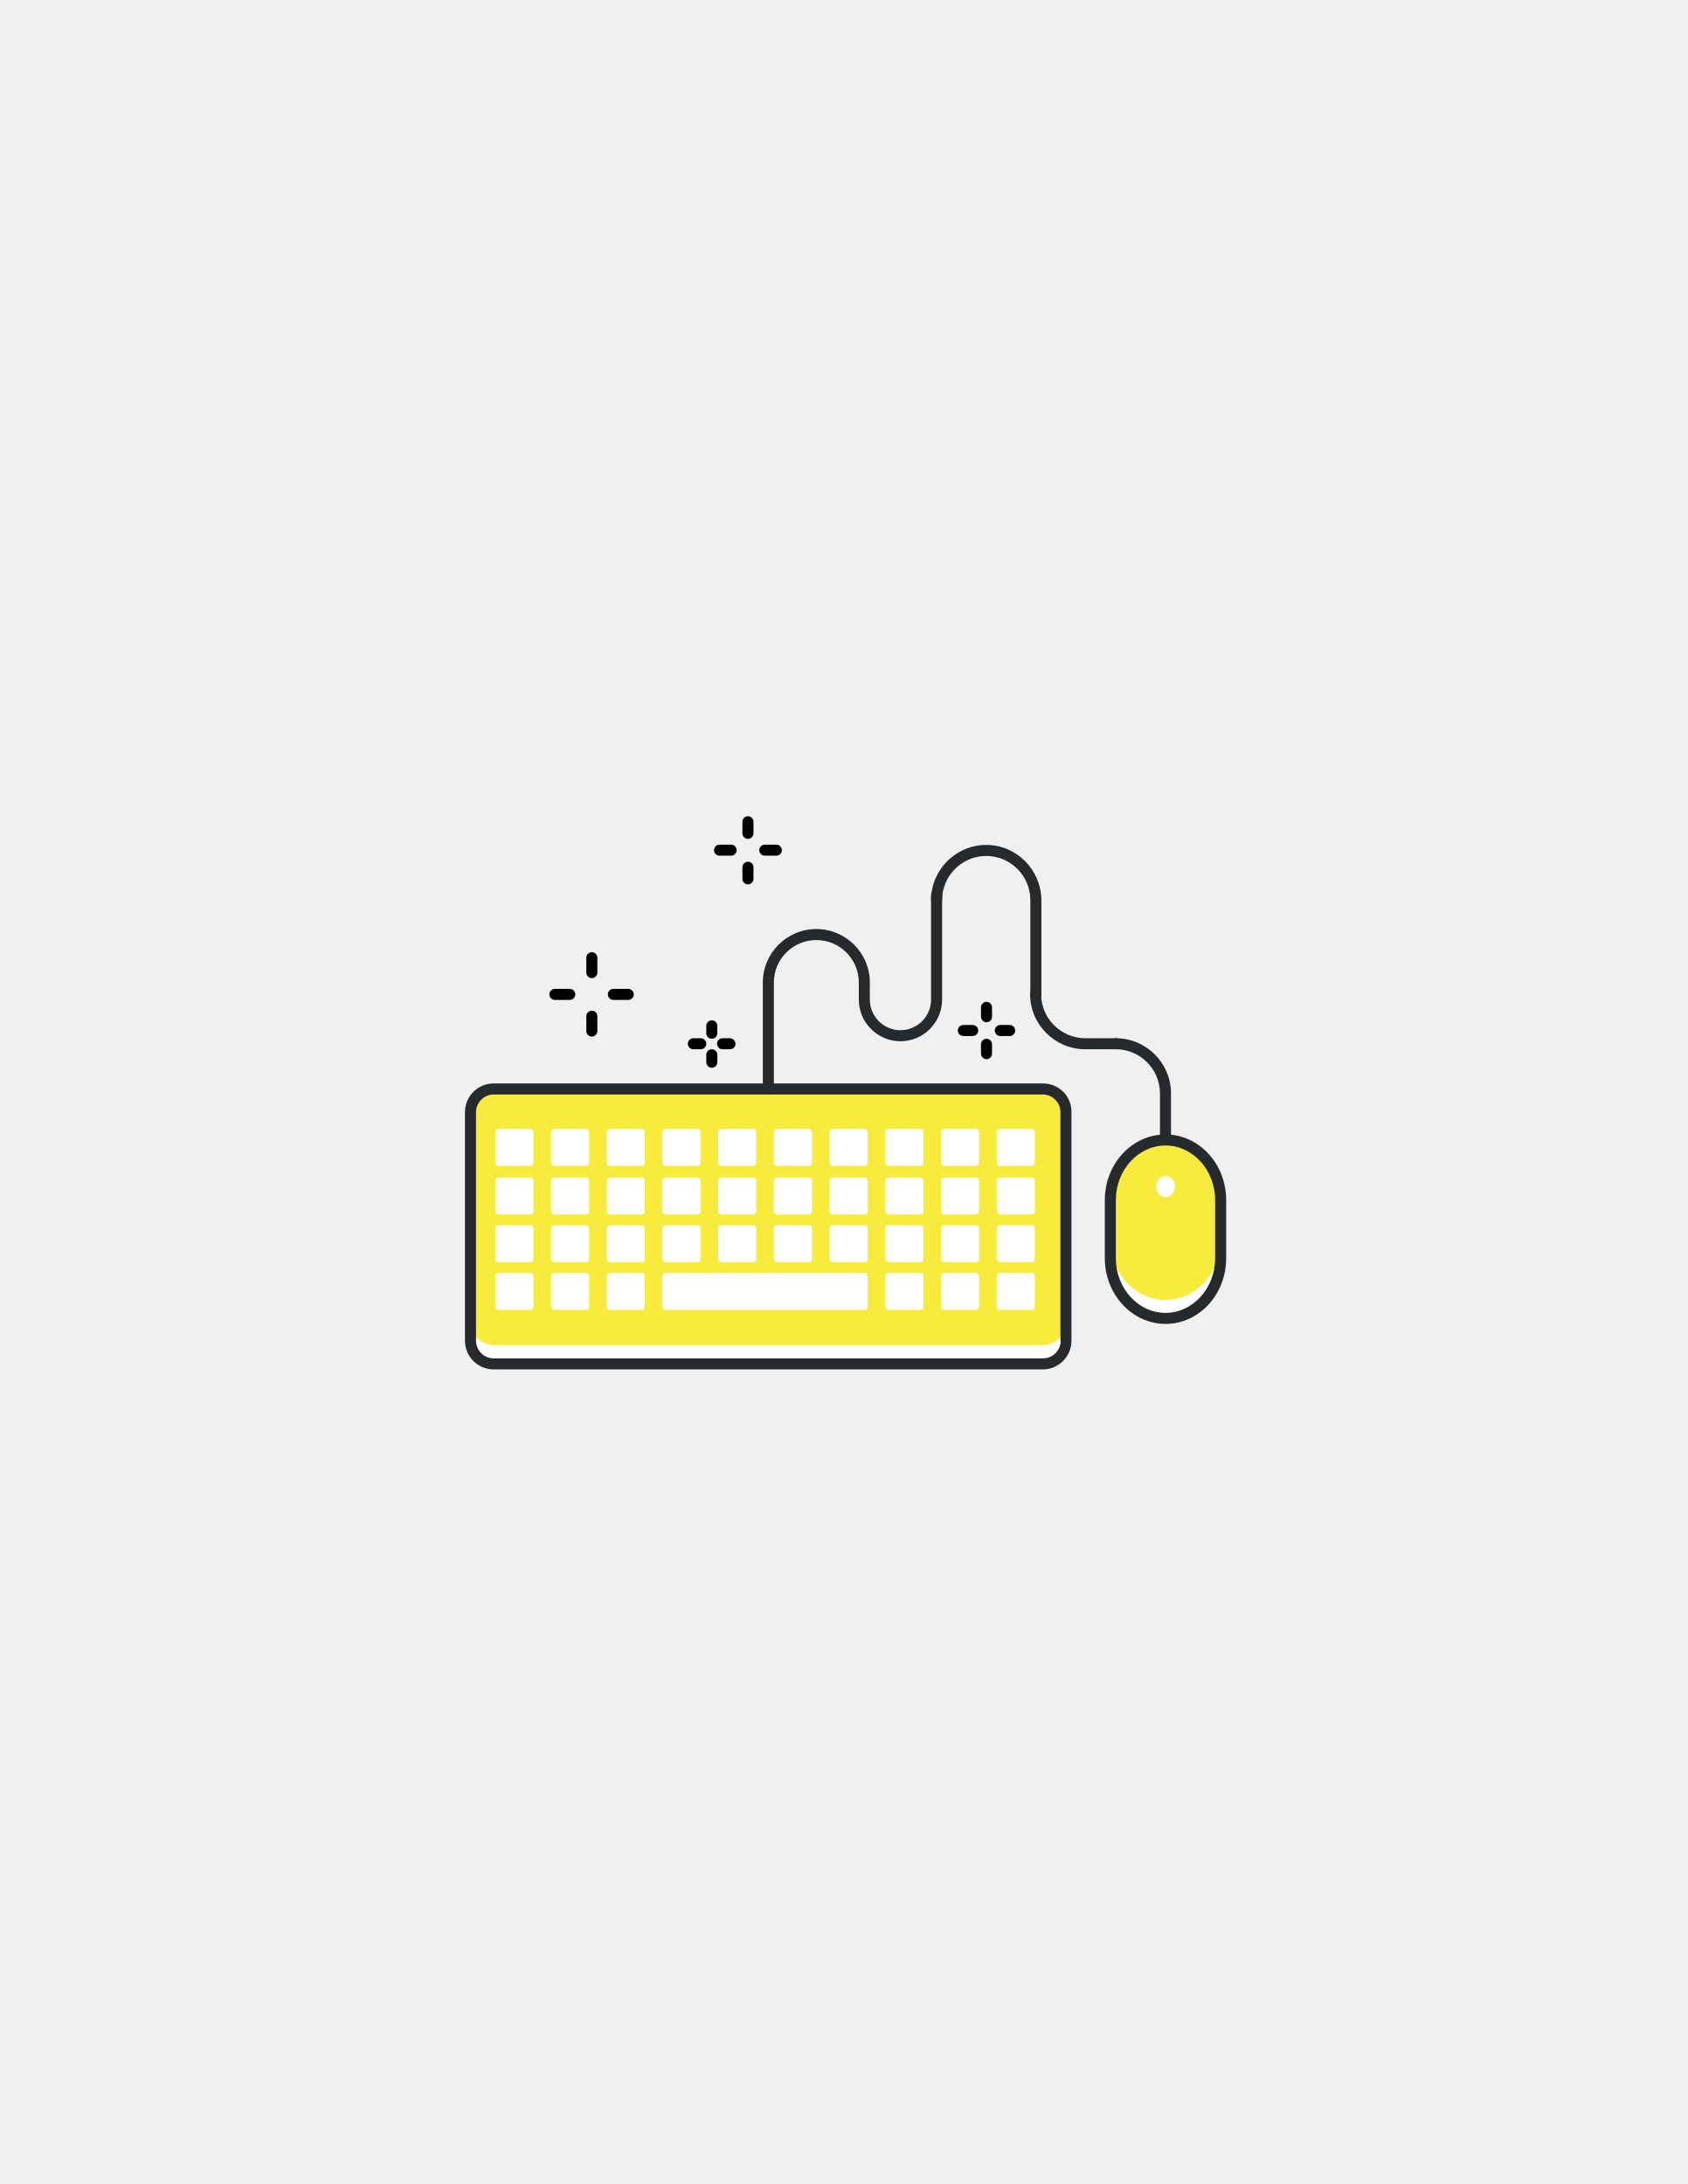
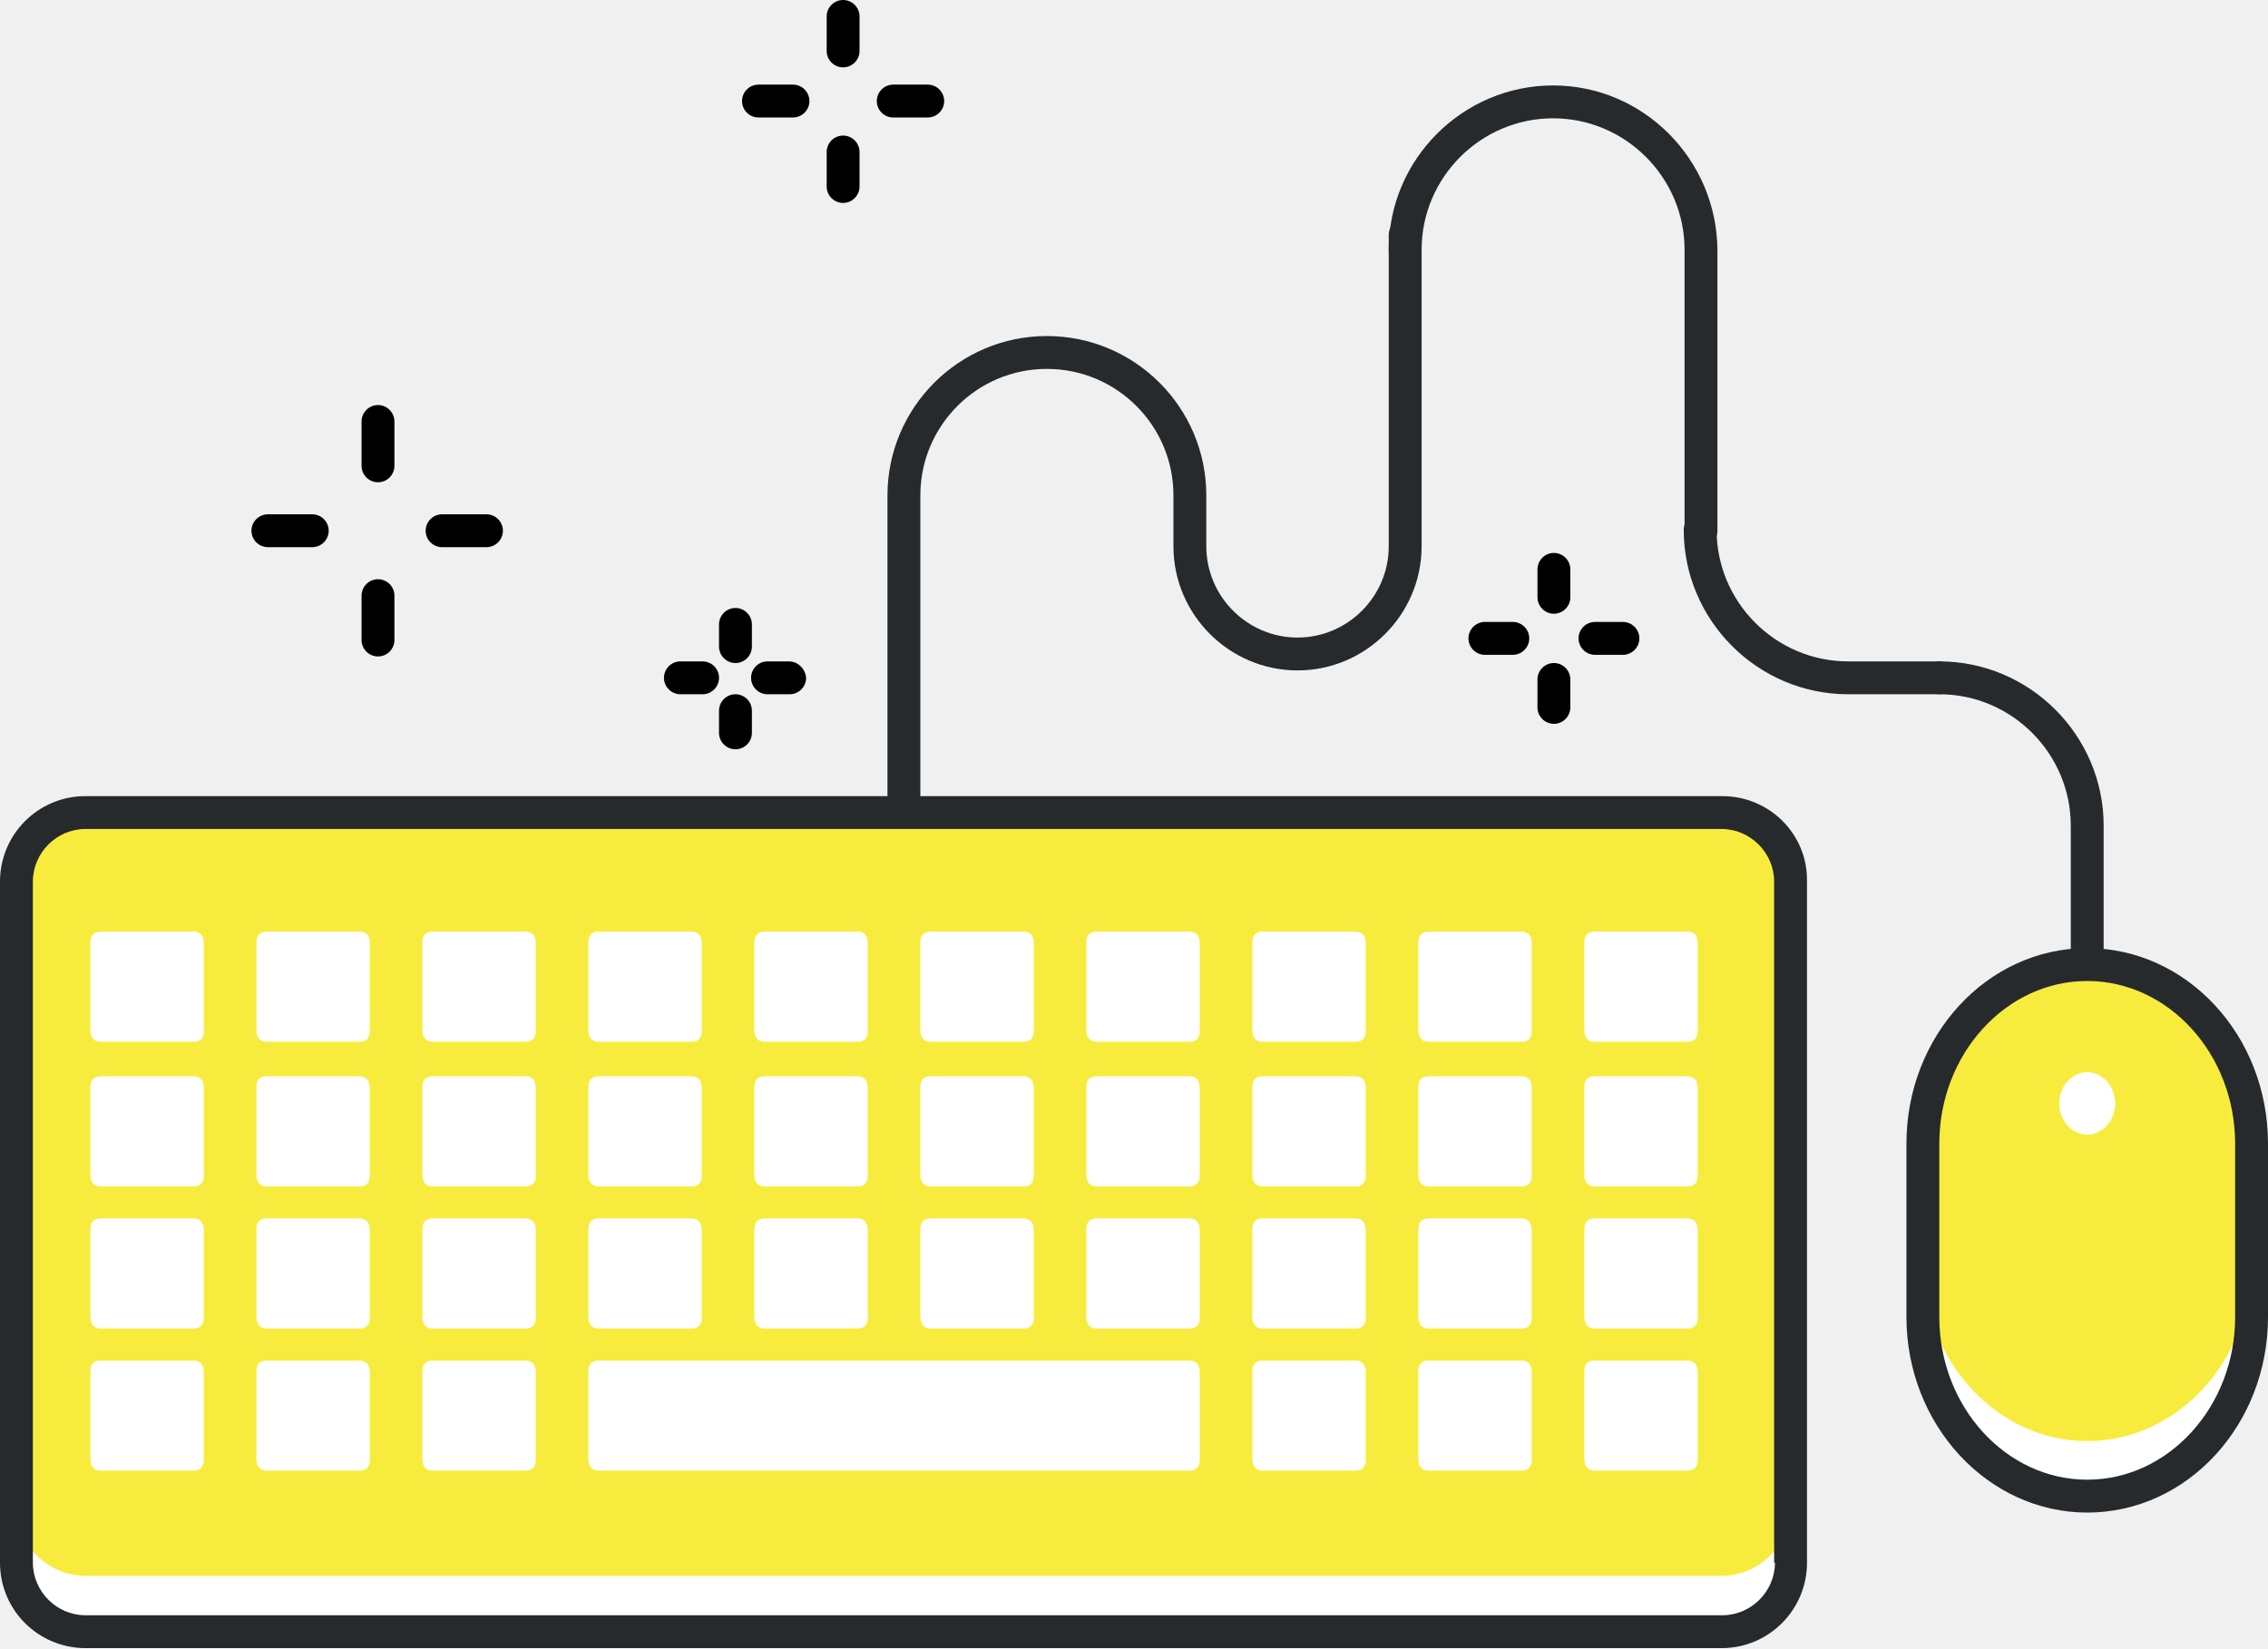
- <svg xmlns="http://www.w3.org/2000/svg" version="1.1" id="Layer_1" x="0px" y="0px" viewBox="0 0 612 792" style="enable-background:new 0 0 612 792;" xml:space="preserve">
+ <svg xmlns="http://www.w3.org/2000/svg" version="1.1" x="0px" y="0px" width="276px" height="200.6px" viewBox="0 0 276 200.6" style="enable-background:new 0 0 276 200.6;" xml:space="preserve">
  <style type="text/css">
	.st0{fill:#262A2C;}
	.st1{fill:#FFFFFF;}
	.st2{fill:#F7EC3D;}
</style>
-   <path class="st0" d="M339.6,322.6c-1.1,0-2,0.9-2,2v37.9c0,6.1-5,11.1-11.1,11.1c-6.1,0-11.1-5-11.1-11.1v-6.2  c0-10.7-8.7-19.4-19.4-19.4s-19.4,8.7-19.4,19.4v40.3c0,1.1,0.9,2,2,2s2-0.9,2-2v-40.3c0-8.5,6.9-15.4,15.4-15.4  c8.5,0,15.4,6.9,15.4,15.4v6.2c0,8.3,6.8,15.1,15.1,15.1c8.3,0,15.1-6.8,15.1-15.1v-37.9C341.6,323.5,340.7,322.6,339.6,322.6z" />
-   <path class="st0" d="M357.6,306.4c-11,0-20,9-20,20c0,1.1,0.9,2,2,2c1.1,0,2-0.9,2-2c0-8.8,7.2-16,16-16s16,7.2,16,16v34.2  c0,1.1,0.9,2,2,2c1.1,0,2-0.9,2-2v-34.2C377.5,315.4,368.6,306.4,357.6,306.4z" />
-   <path class="st0" d="M404.6,376.5c-1.1,0-2,0.9-2,2c0,1.1,0.9,2,2,2c8.8,0,16,7.2,16,16v16.8c0,1.1,0.9,2,2,2c1.1,0,2-0.9,2-2v-16.8  C424.6,385.5,415.6,376.5,404.6,376.5z" />
-   <path class="st0" d="M404.6,376.5h-11.1c-8.8,0-16-7.2-16-16c0-1.1-0.9-2-2-2c-1.1,0-2,0.9-2,2c0,11,9,20,20,20h11.1  c1.1,0,2-0.9,2-2C406.6,377.4,405.7,376.5,404.6,376.5z" />
-   <path class="st1" d="M378.2,394.9H179c-4.6,0-8.4,3.8-8.4,8.4v82.9c0,4.6,3.8,8.4,8.4,8.4h199.1c4.6,0,8.4-3.8,8.4-8.4v-82.9  C386.6,398.7,382.8,394.9,378.2,394.9z" />
-   <path class="st2" d="M378.2,394.9H179c-4.6,0-8.4,3.8-8.4,8.4v76.1c0,4.6,3.8,8.4,8.4,8.4h199.1c4.6,0,8.4-3.8,8.4-8.4v-76.1  C386.6,398.7,382.8,394.9,378.2,394.9z" />
-   <path class="st0" d="M378.2,392.9H179c-5.8,0-10.4,4.7-10.4,10.4v82.9c0,5.8,4.7,10.4,10.4,10.4h199.1c5.8,0,10.4-4.7,10.4-10.4  v-82.9C388.6,397.5,383.9,392.9,378.2,392.9z M384.6,486.2c0,3.5-2.9,6.4-6.4,6.4H179c-3.5,0-6.4-2.9-6.4-6.4v-82.9  c0-3.5,2.9-6.4,6.4-6.4h199.1c3.5,0,6.4,2.9,6.4,6.4V486.2z" />
-   <path class="st1" d="M192.2,409.4c-1.3,0-8.9,0-8.9,0s-1.3,0-2.5,0c-1.3,0-1.2,1.3-1.2,1.3v5.4v5.4c0,0,0,1.3,1.2,1.3  c1.3,0,2.5,0,2.5,0s7.6,0,8.9,0c1.3,0,1.2-1.3,1.2-1.3v-5.4v-5.4C193.4,410.6,193.4,409.4,192.2,409.4z" />
-   <path class="st1" d="M212.4,409.4c-1.3,0-8.9,0-8.9,0s-1.3,0-2.5,0c-1.3,0-1.2,1.3-1.2,1.3v5.4v5.4c0,0,0,1.3,1.2,1.3  c1.3,0,2.5,0,2.5,0s7.6,0,8.9,0c1.3,0,1.2-1.3,1.2-1.3v-5.4v-5.4C213.6,410.6,213.6,409.4,212.4,409.4z" />
-   <path class="st1" d="M232.6,409.4c-1.3,0-8.9,0-8.9,0s-1.3,0-2.5,0c-1.3,0-1.2,1.3-1.2,1.3v5.4v5.4c0,0,0,1.3,1.2,1.3  c1.3,0,2.5,0,2.5,0s7.6,0,8.9,0c1.3,0,1.2-1.3,1.2-1.3v-5.4v-5.4C233.8,410.6,233.8,409.4,232.6,409.4z" />
-   <path class="st1" d="M252.8,409.4c-1.3,0-8.9,0-8.9,0s-1.3,0-2.5,0c-1.3,0-1.2,1.3-1.2,1.3v5.4v5.4c0,0,0,1.3,1.2,1.3  c1.3,0,2.5,0,2.5,0s7.6,0,8.9,0c1.3,0,1.2-1.3,1.2-1.3v-5.4v-5.4C254,410.6,254,409.4,252.8,409.4z" />
-   <path class="st1" d="M273,409.4c-1.3,0-8.9,0-8.9,0s-1.3,0-2.5,0c-1.3,0-1.2,1.3-1.2,1.3v5.4v5.4c0,0,0,1.3,1.2,1.3  c1.3,0,2.5,0,2.5,0s7.6,0,8.9,0c1.3,0,1.2-1.3,1.2-1.3v-5.4v-5.4C274.2,410.6,274.2,409.4,273,409.4z" />
-   <path class="st1" d="M293.2,409.4c-1.3,0-8.9,0-8.9,0s-1.3,0-2.5,0c-1.3,0-1.2,1.3-1.2,1.3v5.4v5.4c0,0,0,1.3,1.2,1.3  c1.3,0,2.5,0,2.5,0s7.6,0,8.9,0c1.3,0,1.2-1.3,1.2-1.3v-5.4v-5.4C294.4,410.6,294.4,409.4,293.2,409.4z" />
-   <path class="st1" d="M313.4,409.4c-1.3,0-8.9,0-8.9,0s-1.3,0-2.5,0c-1.3,0-1.2,1.3-1.2,1.3v5.4v5.4c0,0,0,1.3,1.2,1.3  c1.3,0,2.5,0,2.5,0s7.6,0,8.9,0c1.3,0,1.2-1.3,1.2-1.3v-5.4v-5.4C314.6,410.6,314.6,409.4,313.4,409.4z" />
-   <path class="st1" d="M333.6,409.4c-1.3,0-8.9,0-8.9,0s-1.3,0-2.5,0c-1.3,0-1.2,1.3-1.2,1.3v5.4v5.4c0,0,0,1.3,1.2,1.3  c1.3,0,2.5,0,2.5,0s7.6,0,8.9,0c1.3,0,1.2-1.3,1.2-1.3v-5.4v-5.4C334.8,410.6,334.8,409.4,333.6,409.4z" />
-   <path class="st1" d="M353.8,409.4c-1.3,0-8.9,0-8.9,0s-1.3,0-2.5,0c-1.3,0-1.2,1.3-1.2,1.3v5.4v5.4c0,0,0,1.3,1.2,1.3  c1.3,0,2.5,0,2.5,0s7.6,0,8.9,0c1.3,0,1.2-1.3,1.2-1.3v-5.4v-5.4C355,410.6,355,409.4,353.8,409.4z" />
-   <path class="st1" d="M374,409.4c-1.3,0-8.9,0-8.9,0s-1.3,0-2.5,0c-1.3,0-1.2,1.3-1.2,1.3v5.4v5.4c0,0,0,1.3,1.2,1.3  c1.3,0,2.5,0,2.5,0s7.6,0,8.9,0c1.3,0,1.2-1.3,1.2-1.3v-5.4v-5.4C375.2,410.6,375.2,409.4,374,409.4z" />
-   <path class="st1" d="M192.2,427c-1.3,0-8.9,0-8.9,0s-1.3,0-2.5,0c-1.3,0-1.2,1.3-1.2,1.3v5.4v5.4c0,0,0,1.3,1.2,1.3  c1.3,0,2.5,0,2.5,0s7.6,0,8.9,0c1.3,0,1.2-1.3,1.2-1.3v-5.4v-5.4C193.4,428.3,193.4,427,192.2,427z" />
-   <path class="st1" d="M212.4,427c-1.3,0-8.9,0-8.9,0s-1.3,0-2.5,0c-1.3,0-1.2,1.3-1.2,1.3v5.4v5.4c0,0,0,1.3,1.2,1.3  c1.3,0,2.5,0,2.5,0s7.6,0,8.9,0c1.3,0,1.2-1.3,1.2-1.3v-5.4v-5.4C213.6,428.3,213.6,427,212.4,427z" />
-   <path class="st1" d="M232.6,427c-1.3,0-8.9,0-8.9,0s-1.3,0-2.5,0c-1.3,0-1.2,1.3-1.2,1.3v5.4v5.4c0,0,0,1.3,1.2,1.3  c1.3,0,2.5,0,2.5,0s7.6,0,8.9,0c1.3,0,1.2-1.3,1.2-1.3v-5.4v-5.4C233.8,428.3,233.8,427,232.6,427z" />
-   <path class="st1" d="M252.8,427c-1.3,0-8.9,0-8.9,0s-1.3,0-2.5,0c-1.3,0-1.2,1.3-1.2,1.3v5.4v5.4c0,0,0,1.3,1.2,1.3  c1.3,0,2.5,0,2.5,0s7.6,0,8.9,0c1.3,0,1.2-1.3,1.2-1.3v-5.4v-5.4C254,428.3,254,427,252.8,427z" />
-   <path class="st1" d="M273,427c-1.3,0-8.9,0-8.9,0s-1.3,0-2.5,0c-1.3,0-1.2,1.3-1.2,1.3v5.4v5.4c0,0,0,1.3,1.2,1.3c1.3,0,2.5,0,2.5,0  s7.6,0,8.9,0c1.3,0,1.2-1.3,1.2-1.3v-5.4v-5.4C274.2,428.3,274.2,427,273,427z" />
-   <path class="st1" d="M293.2,427c-1.3,0-8.9,0-8.9,0s-1.3,0-2.5,0c-1.3,0-1.2,1.3-1.2,1.3v5.4v5.4c0,0,0,1.3,1.2,1.3  c1.3,0,2.5,0,2.5,0s7.6,0,8.9,0c1.3,0,1.2-1.3,1.2-1.3v-5.4v-5.4C294.4,428.3,294.4,427,293.2,427z" />
-   <path class="st1" d="M313.4,427c-1.3,0-8.9,0-8.9,0s-1.3,0-2.5,0c-1.3,0-1.2,1.3-1.2,1.3v5.4v5.4c0,0,0,1.3,1.2,1.3  c1.3,0,2.5,0,2.5,0s7.6,0,8.9,0c1.3,0,1.2-1.3,1.2-1.3v-5.4v-5.4C314.6,428.3,314.6,427,313.4,427z" />
-   <path class="st1" d="M333.6,427c-1.3,0-8.9,0-8.9,0s-1.3,0-2.5,0c-1.3,0-1.2,1.3-1.2,1.3v5.4v5.4c0,0,0,1.3,1.2,1.3  c1.3,0,2.5,0,2.5,0s7.6,0,8.9,0c1.3,0,1.2-1.3,1.2-1.3v-5.4v-5.4C334.8,428.3,334.8,427,333.6,427z" />
-   <path class="st1" d="M353.8,427c-1.3,0-8.9,0-8.9,0s-1.3,0-2.5,0c-1.3,0-1.2,1.3-1.2,1.3v5.4v5.4c0,0,0,1.3,1.2,1.3  c1.3,0,2.5,0,2.5,0s7.6,0,8.9,0c1.3,0,1.2-1.3,1.2-1.3v-5.4v-5.4C355,428.3,355,427,353.8,427z" />
-   <path class="st1" d="M374,427c-1.3,0-8.9,0-8.9,0s-1.3,0-2.5,0c-1.3,0-1.2,1.3-1.2,1.3v5.4v5.4c0,0,0,1.3,1.2,1.3c1.3,0,2.5,0,2.5,0  s7.6,0,8.9,0c1.3,0,1.2-1.3,1.2-1.3v-5.4v-5.4C375.2,428.3,375.2,427,374,427z" />
-   <path class="st1" d="M192.2,444.3c-1.3,0-8.9,0-8.9,0s-1.3,0-2.5,0c-1.3,0-1.2,1.3-1.2,1.3v5.4v5.4c0,0,0,1.3,1.2,1.3  c1.3,0,2.5,0,2.5,0s7.6,0,8.9,0c1.3,0,1.2-1.3,1.2-1.3V451v-5.4C193.4,445.6,193.4,444.3,192.2,444.3z" />
-   <path class="st1" d="M212.4,444.3c-1.3,0-8.9,0-8.9,0s-1.3,0-2.5,0c-1.3,0-1.2,1.3-1.2,1.3v5.4v5.4c0,0,0,1.3,1.2,1.3  c1.3,0,2.5,0,2.5,0s7.6,0,8.9,0c1.3,0,1.2-1.3,1.2-1.3V451v-5.4C213.6,445.6,213.6,444.3,212.4,444.3z" />
-   <path class="st1" d="M232.6,444.3c-1.3,0-8.9,0-8.9,0s-1.3,0-2.5,0c-1.3,0-1.2,1.3-1.2,1.3v5.4v5.4c0,0,0,1.3,1.2,1.3  c1.3,0,2.5,0,2.5,0s7.6,0,8.9,0c1.3,0,1.2-1.3,1.2-1.3V451v-5.4C233.8,445.6,233.8,444.3,232.6,444.3z" />
-   <path class="st1" d="M252.8,444.3c-1.3,0-8.9,0-8.9,0s-1.3,0-2.5,0c-1.3,0-1.2,1.3-1.2,1.3v5.4v5.4c0,0,0,1.3,1.2,1.3  c1.3,0,2.5,0,2.5,0s7.6,0,8.9,0c1.3,0,1.2-1.3,1.2-1.3V451v-5.4C254,445.6,254,444.3,252.8,444.3z" />
-   <path class="st1" d="M273,444.3c-1.3,0-8.9,0-8.9,0s-1.3,0-2.5,0c-1.3,0-1.2,1.3-1.2,1.3v5.4v5.4c0,0,0,1.3,1.2,1.3  c1.3,0,2.5,0,2.5,0s7.6,0,8.9,0c1.3,0,1.2-1.3,1.2-1.3V451v-5.4C274.2,445.6,274.2,444.3,273,444.3z" />
-   <path class="st1" d="M293.2,444.3c-1.3,0-8.9,0-8.9,0s-1.3,0-2.5,0c-1.3,0-1.2,1.3-1.2,1.3v5.4v5.4c0,0,0,1.3,1.2,1.3  c1.3,0,2.5,0,2.5,0s7.6,0,8.9,0c1.3,0,1.2-1.3,1.2-1.3V451v-5.4C294.4,445.6,294.4,444.3,293.2,444.3z" />
-   <path class="st1" d="M313.4,444.3c-1.3,0-8.9,0-8.9,0s-1.3,0-2.5,0c-1.3,0-1.2,1.3-1.2,1.3v5.4v5.4c0,0,0,1.3,1.2,1.3  c1.3,0,2.5,0,2.5,0s7.6,0,8.9,0c1.3,0,1.2-1.3,1.2-1.3V451v-5.4C314.6,445.6,314.6,444.3,313.4,444.3z" />
-   <path class="st1" d="M333.6,444.3c-1.3,0-8.9,0-8.9,0s-1.3,0-2.5,0c-1.3,0-1.2,1.3-1.2,1.3v5.4v5.4c0,0,0,1.3,1.2,1.3  c1.3,0,2.5,0,2.5,0s7.6,0,8.9,0c1.3,0,1.2-1.3,1.2-1.3V451v-5.4C334.8,445.6,334.8,444.3,333.6,444.3z" />
-   <path class="st1" d="M353.8,444.3c-1.3,0-8.9,0-8.9,0s-1.3,0-2.5,0c-1.3,0-1.2,1.3-1.2,1.3v5.4v5.4c0,0,0,1.3,1.2,1.3  c1.3,0,2.5,0,2.5,0s7.6,0,8.9,0c1.3,0,1.2-1.3,1.2-1.3V451v-5.4C355,445.6,355,444.3,353.8,444.3z" />
-   <path class="st1" d="M374,444.3c-1.3,0-8.9,0-8.9,0s-1.3,0-2.5,0c-1.3,0-1.2,1.3-1.2,1.3v5.4v5.4c0,0,0,1.3,1.2,1.3  c1.3,0,2.5,0,2.5,0s7.6,0,8.9,0c1.3,0,1.2-1.3,1.2-1.3V451v-5.4C375.2,445.6,375.2,444.3,374,444.3z" />
-   <path class="st1" d="M192.2,461.6c-1.3,0-8.9,0-8.9,0s-1.3,0-2.5,0c-1.3,0-1.2,1.3-1.2,1.3v5.4v5.4c0,0,0,1.3,1.2,1.3  c1.3,0,2.5,0,2.5,0s7.6,0,8.9,0c1.3,0,1.2-1.3,1.2-1.3v-5.4v-5.4C193.4,462.9,193.4,461.6,192.2,461.6z" />
-   <path class="st1" d="M212.4,461.6c-1.3,0-8.9,0-8.9,0s-1.3,0-2.5,0c-1.3,0-1.2,1.3-1.2,1.3v5.4v5.4c0,0,0,1.3,1.2,1.3  c1.3,0,2.5,0,2.5,0s7.6,0,8.9,0c1.3,0,1.2-1.3,1.2-1.3v-5.4v-5.4C213.6,462.9,213.6,461.6,212.4,461.6z" />
-   <path class="st1" d="M232.6,461.6c-1.3,0-8.9,0-8.9,0s-1.3,0-2.5,0c-1.3,0-1.2,1.3-1.2,1.3v5.4v5.4c0,0,0,1.3,1.2,1.3  c1.3,0,2.5,0,2.5,0s7.6,0,8.9,0c1.3,0,1.2-1.3,1.2-1.3v-5.4v-5.4C233.8,462.9,233.8,461.6,232.6,461.6z" />
-   <path class="st1" d="M313.4,461.6c-1.3,0-69.5,0-69.5,0s-1.3,0-2.5,0c-1.3,0-1.2,1.3-1.2,1.3v5.4v5.4c0,0,0,1.3,1.2,1.3  c1.3,0,2.5,0,2.5,0s68.3,0,69.5,0c1.3,0,1.2-1.3,1.2-1.3v-5.4v-5.4C314.6,462.9,314.6,461.6,313.4,461.6z" />
-   <path class="st1" d="M333.6,461.6c-1.3,0-8.9,0-8.9,0s-1.3,0-2.5,0c-1.3,0-1.2,1.3-1.2,1.3v5.4v5.4c0,0,0,1.3,1.2,1.3  c1.3,0,2.5,0,2.5,0s7.6,0,8.9,0c1.3,0,1.2-1.3,1.2-1.3v-5.4v-5.4C334.8,462.9,334.8,461.6,333.6,461.6z" />
-   <path class="st1" d="M353.8,461.6c-1.3,0-8.9,0-8.9,0s-1.3,0-2.5,0c-1.3,0-1.2,1.3-1.2,1.3v5.4v5.4c0,0,0,1.3,1.2,1.3  c1.3,0,2.5,0,2.5,0s7.6,0,8.9,0c1.3,0,1.2-1.3,1.2-1.3v-5.4v-5.4C355,462.9,355,461.6,353.8,461.6z" />
-   <path class="st1" d="M374,461.6c-1.3,0-8.9,0-8.9,0s-1.3,0-2.5,0c-1.3,0-1.2,1.3-1.2,1.3v5.4v5.4c0,0,0,1.3,1.2,1.3  c1.3,0,2.5,0,2.5,0s7.6,0,8.9,0c1.3,0,1.2-1.3,1.2-1.3v-5.4v-5.4C375.2,462.9,375.2,461.6,374,461.6z" />
-   <path class="st1" d="M422.6,413.4c-11,0-20,9.8-20,21.8v21.1c0,12,9,21.8,20,21.8c11,0,20-9.8,20-21.8v-21.1  C442.6,423.2,433.6,413.4,422.6,413.4z" />
-   <path class="st2" d="M422.6,413.4c-11,0-20,9.8-20,21.8v14.4c0,12,9,21.8,20,21.8c11,0,20-9.8,20-21.8v-14.4  C442.6,423.2,433.6,413.4,422.6,413.4z" />
-   <ellipse class="st1" cx="422.6" cy="430.3" rx="3.4" ry="3.8" />
-   <path class="st0" d="M422.6,411.4c-12.2,0-22,10.7-22,23.8v21.1c0,13.1,9.9,23.8,22,23.8c12.2,0,22-10.7,22-23.8v-21.1  C444.6,422,434.7,411.4,422.6,411.4z M440.6,456.3c0,10.9-8.1,19.8-18,19.8c-9.9,0-18-8.9-18-19.8v-21.1c0-10.9,8.1-19.8,18-19.8  c9.9,0,18,8.9,18,19.8V456.3z" />
+   <defs>
+ </defs>
+   <path class="st0" d="M171,26.6c-1.1,0-2,0.9-2,2v37.9c0,6.1-5,11.1-11.1,11.1s-11.1-5-11.1-11.1v-6.2c0-10.7-8.7-19.4-19.4-19.4  S108,49.6,108,60.3v40.3c0,1.1,0.9,2,2,2s2-0.9,2-2V60.3c0-8.5,6.9-15.4,15.4-15.4s15.4,6.9,15.4,15.4v6.2c0,8.3,6.8,15.1,15.1,15.1  c8.3,0,15.1-6.8,15.1-15.1V28.6C173,27.5,172.1,26.6,171,26.6z" />
+   <path class="st0" d="M189,10.4c-11,0-20,9-20,20c0,1.1,0.9,2,2,2s2-0.9,2-2c0-8.8,7.2-16,16-16s16,7.2,16,16v34.2c0,1.1,0.9,2,2,2  s2-0.9,2-2V30.4C208.9,19.4,200,10.4,189,10.4z" />
+   <path class="st0" d="M236,80.5c-1.1,0-2,0.9-2,2s0.9,2,2,2c8.8,0,16,7.2,16,16v16.8c0,1.1,0.9,2,2,2s2-0.9,2-2v-16.8  C256,89.5,247,80.5,236,80.5z" />
+   <path class="st0" d="M236,80.5h-11.1c-8.8,0-16-7.2-16-16c0-1.1-0.9-2-2-2s-2,0.9-2,2c0,11,9,20,20,20H236c1.1,0,2-0.9,2-2  S237.1,80.5,236,80.5z" />
+   <path class="st1" d="M209.6,98.9H10.4c-4.6,0-8.4,3.8-8.4,8.4v82.9c0,4.6,3.8,8.4,8.4,8.4h199.1c4.6,0,8.4-3.8,8.4-8.4v-82.9  C218,102.7,214.2,98.9,209.6,98.9z" />
+   <path class="st2" d="M209.6,98.9H10.4c-4.6,0-8.4,3.8-8.4,8.4v76.1c0,4.6,3.8,8.4,8.4,8.4h199.1c4.6,0,8.4-3.8,8.4-8.4v-76.1  C218,102.7,214.2,98.9,209.6,98.9z" />
+   <path class="st0" d="M209.6,96.9H10.4C4.6,96.9,0,101.6,0,107.3v82.9c0,5.8,4.7,10.4,10.4,10.4h199.1c5.8,0,10.4-4.7,10.4-10.4  v-82.9C220,101.5,215.3,96.9,209.6,96.9z M216,190.2c0,3.5-2.9,6.4-6.4,6.4H10.4c-3.5,0-6.4-2.9-6.4-6.4v-82.9  c0-3.5,2.9-6.4,6.4-6.4h199.1c3.5,0,6.4,2.9,6.4,6.4v82.9H216z" />
+   <path class="st1" d="M23.6,113.4c-1.3,0-8.9,0-8.9,0s-1.3,0-2.5,0c-1.3,0-1.2,1.3-1.2,1.3v5.4v5.4c0,0,0,1.3,1.2,1.3  c1.3,0,2.5,0,2.5,0s7.6,0,8.9,0c1.3,0,1.2-1.3,1.2-1.3v-5.4v-5.4C24.8,114.6,24.8,113.4,23.6,113.4z" />
+   <path class="st1" d="M43.8,113.4c-1.3,0-8.9,0-8.9,0s-1.3,0-2.5,0c-1.3,0-1.2,1.3-1.2,1.3v5.4v5.4c0,0,0,1.3,1.2,1.3  c1.3,0,2.5,0,2.5,0s7.6,0,8.9,0c1.3,0,1.2-1.3,1.2-1.3v-5.4v-5.4C45,114.6,45,113.4,43.8,113.4z" />
+   <path class="st1" d="M64,113.4c-1.3,0-8.9,0-8.9,0s-1.3,0-2.5,0c-1.3,0-1.2,1.3-1.2,1.3v5.4v5.4c0,0,0,1.3,1.2,1.3  c1.3,0,2.5,0,2.5,0s7.6,0,8.9,0c1.3,0,1.2-1.3,1.2-1.3v-5.4v-5.4C65.2,114.6,65.2,113.4,64,113.4z" />
+   <path class="st1" d="M84.2,113.4c-1.3,0-8.9,0-8.9,0s-1.3,0-2.5,0c-1.3,0-1.2,1.3-1.2,1.3v5.4v5.4c0,0,0,1.3,1.2,1.3  c1.3,0,2.5,0,2.5,0s7.6,0,8.9,0c1.3,0,1.2-1.3,1.2-1.3v-5.4v-5.4C85.4,114.6,85.4,113.4,84.2,113.4z" />
+   <path class="st1" d="M104.4,113.4c-1.3,0-8.9,0-8.9,0s-1.3,0-2.5,0c-1.3,0-1.2,1.3-1.2,1.3v5.4v5.4c0,0,0,1.3,1.2,1.3  c1.3,0,2.5,0,2.5,0s7.6,0,8.9,0s1.2-1.3,1.2-1.3v-5.4v-5.4C105.6,114.6,105.6,113.4,104.4,113.4z" />
+   <path class="st1" d="M124.6,113.4c-1.3,0-8.9,0-8.9,0s-1.3,0-2.5,0c-1.3,0-1.2,1.3-1.2,1.3v5.4v5.4c0,0,0,1.3,1.2,1.3  c1.3,0,2.5,0,2.5,0s7.6,0,8.9,0s1.2-1.3,1.2-1.3v-5.4v-5.4C125.8,114.6,125.8,113.4,124.6,113.4z" />
+   <path class="st1" d="M144.8,113.4c-1.3,0-8.9,0-8.9,0s-1.3,0-2.5,0c-1.3,0-1.2,1.3-1.2,1.3v5.4v5.4c0,0,0,1.3,1.2,1.3  c1.3,0,2.5,0,2.5,0s7.6,0,8.9,0s1.2-1.3,1.2-1.3v-5.4v-5.4C146,114.6,146,113.4,144.8,113.4z" />
+   <path class="st1" d="M165,113.4c-1.3,0-8.9,0-8.9,0s-1.3,0-2.5,0c-1.3,0-1.2,1.3-1.2,1.3v5.4v5.4c0,0,0,1.3,1.2,1.3  c1.3,0,2.5,0,2.5,0s7.6,0,8.9,0s1.2-1.3,1.2-1.3v-5.4v-5.4C166.2,114.6,166.2,113.4,165,113.4z" />
+   <path class="st1" d="M185.2,113.4c-1.3,0-8.9,0-8.9,0s-1.3,0-2.5,0c-1.3,0-1.2,1.3-1.2,1.3v5.4v5.4c0,0,0,1.3,1.2,1.3  c1.3,0,2.5,0,2.5,0s7.6,0,8.9,0s1.2-1.3,1.2-1.3v-5.4v-5.4C186.4,114.6,186.4,113.4,185.2,113.4z" />
+   <path class="st1" d="M205.4,113.4c-1.3,0-8.9,0-8.9,0s-1.3,0-2.5,0c-1.3,0-1.2,1.3-1.2,1.3v5.4v5.4c0,0,0,1.3,1.2,1.3  c1.3,0,2.5,0,2.5,0s7.6,0,8.9,0s1.2-1.3,1.2-1.3v-5.4v-5.4C206.6,114.6,206.6,113.4,205.4,113.4z" />
+   <path class="st1" d="M23.6,131c-1.3,0-8.9,0-8.9,0s-1.3,0-2.5,0c-1.3,0-1.2,1.3-1.2,1.3v5.4v5.4c0,0,0,1.3,1.2,1.3  c1.3,0,2.5,0,2.5,0s7.6,0,8.9,0c1.3,0,1.2-1.3,1.2-1.3v-5.4v-5.4C24.8,132.3,24.8,131,23.6,131z" />
+   <path class="st1" d="M43.8,131c-1.3,0-8.9,0-8.9,0s-1.3,0-2.5,0c-1.3,0-1.2,1.3-1.2,1.3v5.4v5.4c0,0,0,1.3,1.2,1.3  c1.3,0,2.5,0,2.5,0s7.6,0,8.9,0c1.3,0,1.2-1.3,1.2-1.3v-5.4v-5.4C45,132.3,45,131,43.8,131z" />
+   <path class="st1" d="M64,131c-1.3,0-8.9,0-8.9,0s-1.3,0-2.5,0c-1.3,0-1.2,1.3-1.2,1.3v5.4v5.4c0,0,0,1.3,1.2,1.3c1.3,0,2.5,0,2.5,0  s7.6,0,8.9,0c1.3,0,1.2-1.3,1.2-1.3v-5.4v-5.4C65.2,132.3,65.2,131,64,131z" />
+   <path class="st1" d="M84.2,131c-1.3,0-8.9,0-8.9,0s-1.3,0-2.5,0c-1.3,0-1.2,1.3-1.2,1.3v5.4v5.4c0,0,0,1.3,1.2,1.3  c1.3,0,2.5,0,2.5,0s7.6,0,8.9,0c1.3,0,1.2-1.3,1.2-1.3v-5.4v-5.4C85.4,132.3,85.4,131,84.2,131z" />
+   <path class="st1" d="M104.4,131c-1.3,0-8.9,0-8.9,0s-1.3,0-2.5,0c-1.3,0-1.2,1.3-1.2,1.3v5.4v5.4c0,0,0,1.3,1.2,1.3  c1.3,0,2.5,0,2.5,0s7.6,0,8.9,0s1.2-1.3,1.2-1.3v-5.4v-5.4C105.6,132.3,105.6,131,104.4,131z" />
+   <path class="st1" d="M124.6,131c-1.3,0-8.9,0-8.9,0s-1.3,0-2.5,0c-1.3,0-1.2,1.3-1.2,1.3v5.4v5.4c0,0,0,1.3,1.2,1.3  c1.3,0,2.5,0,2.5,0s7.6,0,8.9,0s1.2-1.3,1.2-1.3v-5.4v-5.4C125.8,132.3,125.8,131,124.6,131z" />
+   <path class="st1" d="M144.8,131c-1.3,0-8.9,0-8.9,0s-1.3,0-2.5,0c-1.3,0-1.2,1.3-1.2,1.3v5.4v5.4c0,0,0,1.3,1.2,1.3  c1.3,0,2.5,0,2.5,0s7.6,0,8.9,0s1.2-1.3,1.2-1.3v-5.4v-5.4C146,132.3,146,131,144.8,131z" />
+   <path class="st1" d="M165,131c-1.3,0-8.9,0-8.9,0s-1.3,0-2.5,0c-1.3,0-1.2,1.3-1.2,1.3v5.4v5.4c0,0,0,1.3,1.2,1.3c1.3,0,2.5,0,2.5,0  s7.6,0,8.9,0s1.2-1.3,1.2-1.3v-5.4v-5.4C166.2,132.3,166.2,131,165,131z" />
+   <path class="st1" d="M185.2,131c-1.3,0-8.9,0-8.9,0s-1.3,0-2.5,0c-1.3,0-1.2,1.3-1.2,1.3v5.4v5.4c0,0,0,1.3,1.2,1.3  c1.3,0,2.5,0,2.5,0s7.6,0,8.9,0s1.2-1.3,1.2-1.3v-5.4v-5.4C186.4,132.3,186.4,131,185.2,131z" />
+   <path class="st1" d="M205.4,131c-1.3,0-8.9,0-8.9,0s-1.3,0-2.5,0c-1.3,0-1.2,1.3-1.2,1.3v5.4v5.4c0,0,0,1.3,1.2,1.3  c1.3,0,2.5,0,2.5,0s7.6,0,8.9,0s1.2-1.3,1.2-1.3v-5.4v-5.4C206.6,132.3,206.6,131,205.4,131z" />
+   <path class="st1" d="M23.6,148.3c-1.3,0-8.9,0-8.9,0s-1.3,0-2.5,0c-1.3,0-1.2,1.3-1.2,1.3v5.4v5.4c0,0,0,1.3,1.2,1.3  c1.3,0,2.5,0,2.5,0s7.6,0,8.9,0c1.3,0,1.2-1.3,1.2-1.3V155v-5.4C24.8,149.6,24.8,148.3,23.6,148.3z" />
+   <path class="st1" d="M43.8,148.3c-1.3,0-8.9,0-8.9,0s-1.3,0-2.5,0c-1.3,0-1.2,1.3-1.2,1.3v5.4v5.4c0,0,0,1.3,1.2,1.3  c1.3,0,2.5,0,2.5,0s7.6,0,8.9,0c1.3,0,1.2-1.3,1.2-1.3V155v-5.4C45,149.6,45,148.3,43.8,148.3z" />
+   <path class="st1" d="M64,148.3c-1.3,0-8.9,0-8.9,0s-1.3,0-2.5,0c-1.3,0-1.2,1.3-1.2,1.3v5.4v5.4c0,0,0,1.3,1.2,1.3  c1.3,0,2.5,0,2.5,0s7.6,0,8.9,0c1.3,0,1.2-1.3,1.2-1.3V155v-5.4C65.2,149.6,65.2,148.3,64,148.3z" />
+   <path class="st1" d="M84.2,148.3c-1.3,0-8.9,0-8.9,0s-1.3,0-2.5,0c-1.3,0-1.2,1.3-1.2,1.3v5.4v5.4c0,0,0,1.3,1.2,1.3  c1.3,0,2.5,0,2.5,0s7.6,0,8.9,0c1.3,0,1.2-1.3,1.2-1.3V155v-5.4C85.4,149.6,85.4,148.3,84.2,148.3z" />
+   <path class="st1" d="M104.4,148.3c-1.3,0-8.9,0-8.9,0s-1.3,0-2.5,0c-1.3,0-1.2,1.3-1.2,1.3v5.4v5.4c0,0,0,1.3,1.2,1.3  c1.3,0,2.5,0,2.5,0s7.6,0,8.9,0s1.2-1.3,1.2-1.3V155v-5.4C105.6,149.6,105.6,148.3,104.4,148.3z" />
+   <path class="st1" d="M124.6,148.3c-1.3,0-8.9,0-8.9,0s-1.3,0-2.5,0c-1.3,0-1.2,1.3-1.2,1.3v5.4v5.4c0,0,0,1.3,1.2,1.3  c1.3,0,2.5,0,2.5,0s7.6,0,8.9,0s1.2-1.3,1.2-1.3V155v-5.4C125.8,149.6,125.8,148.3,124.6,148.3z" />
+   <path class="st1" d="M144.8,148.3c-1.3,0-8.9,0-8.9,0s-1.3,0-2.5,0c-1.3,0-1.2,1.3-1.2,1.3v5.4v5.4c0,0,0,1.3,1.2,1.3  c1.3,0,2.5,0,2.5,0s7.6,0,8.9,0s1.2-1.3,1.2-1.3V155v-5.4C146,149.6,146,148.3,144.8,148.3z" />
+   <path class="st1" d="M165,148.3c-1.3,0-8.9,0-8.9,0s-1.3,0-2.5,0c-1.3,0-1.2,1.3-1.2,1.3v5.4v5.4c0,0,0,1.3,1.2,1.3  c1.3,0,2.5,0,2.5,0s7.6,0,8.9,0s1.2-1.3,1.2-1.3V155v-5.4C166.2,149.6,166.2,148.3,165,148.3z" />
+   <path class="st1" d="M185.2,148.3c-1.3,0-8.9,0-8.9,0s-1.3,0-2.5,0c-1.3,0-1.2,1.3-1.2,1.3v5.4v5.4c0,0,0,1.3,1.2,1.3  c1.3,0,2.5,0,2.5,0s7.6,0,8.9,0s1.2-1.3,1.2-1.3V155v-5.4C186.4,149.6,186.4,148.3,185.2,148.3z" />
+   <path class="st1" d="M205.4,148.3c-1.3,0-8.9,0-8.9,0s-1.3,0-2.5,0c-1.3,0-1.2,1.3-1.2,1.3v5.4v5.4c0,0,0,1.3,1.2,1.3  c1.3,0,2.5,0,2.5,0s7.6,0,8.9,0s1.2-1.3,1.2-1.3V155v-5.4C206.6,149.6,206.6,148.3,205.4,148.3z" />
+   <path class="st1" d="M23.6,165.6c-1.3,0-8.9,0-8.9,0s-1.3,0-2.5,0c-1.3,0-1.2,1.3-1.2,1.3v5.4v5.4c0,0,0,1.3,1.2,1.3  c1.3,0,2.5,0,2.5,0s7.6,0,8.9,0c1.3,0,1.2-1.3,1.2-1.3v-5.4v-5.4C24.8,166.9,24.8,165.6,23.6,165.6z" />
+   <path class="st1" d="M43.8,165.6c-1.3,0-8.9,0-8.9,0s-1.3,0-2.5,0c-1.3,0-1.2,1.3-1.2,1.3v5.4v5.4c0,0,0,1.3,1.2,1.3  c1.3,0,2.5,0,2.5,0s7.6,0,8.9,0c1.3,0,1.2-1.3,1.2-1.3v-5.4v-5.4C45,166.9,45,165.6,43.8,165.6z" />
+   <path class="st1" d="M64,165.6c-1.3,0-8.9,0-8.9,0s-1.3,0-2.5,0c-1.3,0-1.2,1.3-1.2,1.3v5.4v5.4c0,0,0,1.3,1.2,1.3  c1.3,0,2.5,0,2.5,0s7.6,0,8.9,0c1.3,0,1.2-1.3,1.2-1.3v-5.4v-5.4C65.2,166.9,65.2,165.6,64,165.6z" />
+   <path class="st1" d="M144.8,165.6c-1.3,0-69.5,0-69.5,0s-1.3,0-2.5,0c-1.3,0-1.2,1.3-1.2,1.3v5.4v5.4c0,0,0,1.3,1.2,1.3  c1.3,0,2.5,0,2.5,0s68.3,0,69.5,0c1.3,0,1.2-1.3,1.2-1.3v-5.4v-5.4C146,166.9,146,165.6,144.8,165.6z" />
+   <path class="st1" d="M165,165.6c-1.3,0-8.9,0-8.9,0s-1.3,0-2.5,0c-1.3,0-1.2,1.3-1.2,1.3v5.4v5.4c0,0,0,1.3,1.2,1.3  c1.3,0,2.5,0,2.5,0s7.6,0,8.9,0s1.2-1.3,1.2-1.3v-5.4v-5.4C166.2,166.9,166.2,165.6,165,165.6z" />
+   <path class="st1" d="M185.2,165.6c-1.3,0-8.9,0-8.9,0s-1.3,0-2.5,0c-1.3,0-1.2,1.3-1.2,1.3v5.4v5.4c0,0,0,1.3,1.2,1.3  c1.3,0,2.5,0,2.5,0s7.6,0,8.9,0s1.2-1.3,1.2-1.3v-5.4v-5.4C186.4,166.9,186.4,165.6,185.2,165.6z" />
+   <path class="st1" d="M205.4,165.6c-1.3,0-8.9,0-8.9,0s-1.3,0-2.5,0c-1.3,0-1.2,1.3-1.2,1.3v5.4v5.4c0,0,0,1.3,1.2,1.3  c1.3,0,2.5,0,2.5,0s7.6,0,8.9,0s1.2-1.3,1.2-1.3v-5.4v-5.4C206.6,166.9,206.6,165.6,205.4,165.6z" />
+   <path class="st1" d="M254,117.4c-11,0-20,9.8-20,21.8v21.1c0,12,9,21.8,20,21.8s20-9.8,20-21.8v-21.1C274,127.2,265,117.4,254,117.4  z" />
+   <path class="st2" d="M254,117.4c-11,0-20,9.8-20,21.8v14.4c0,12,9,21.8,20,21.8s20-9.8,20-21.8v-14.4C274,127.2,265,117.4,254,117.4  z" />
+   <ellipse class="st1" cx="254" cy="134.3" rx="3.4" ry="3.8" />
+   <path class="st0" d="M254,115.4c-12.2,0-22,10.7-22,23.8v21.1c0,13.1,9.9,23.8,22,23.8c12.2,0,22-10.7,22-23.8v-21.1  C276,126,266.1,115.4,254,115.4z M272,160.3c0,10.9-8.1,19.8-18,19.8s-18-8.9-18-19.8v-21.1c0-10.9,8.1-19.8,18-19.8s18,8.9,18,19.8  V160.3z" />
  <g>
-     <path d="M214.6,345.3c-1.1,0-2,0.9-2,2v5.4c0,1.1,0.9,2,2,2c1.1,0,2-0.9,2-2v-5.4C216.6,346.2,215.7,345.3,214.6,345.3z" />
-     <path d="M214.6,366.5c-1.1,0-2,0.9-2,2v5.4c0,1.1,0.9,2,2,2c1.1,0,2-0.9,2-2v-5.4C216.6,367.4,215.7,366.5,214.6,366.5z" />
-     <path d="M227.8,358.6h-5.4c-1.1,0-2,0.9-2,2c0,1.1,0.9,2,2,2h5.4c1.1,0,2-0.9,2-2C229.8,359.5,228.9,358.6,227.8,358.6z" />
-     <path d="M206.6,358.6h-5.4c-1.1,0-2,0.9-2,2c0,1.1,0.9,2,2,2h5.4c1.1,0,2-0.9,2-2C208.6,359.5,207.7,358.6,206.6,358.6z" />
+     <path d="M46,49.3c-1.1,0-2,0.9-2,2v5.4c0,1.1,0.9,2,2,2s2-0.9,2-2v-5.4C48,50.2,47.1,49.3,46,49.3z" />
+     <path d="M46,70.5c-1.1,0-2,0.9-2,2v5.4c0,1.1,0.9,2,2,2s2-0.9,2-2v-5.4C48,71.4,47.1,70.5,46,70.5z" />
+     <path d="M59.2,62.6h-5.4c-1.1,0-2,0.9-2,2s0.9,2,2,2h5.4c1.1,0,2-0.9,2-2S60.3,62.6,59.2,62.6z" />
+     <path d="M38,62.6h-5.4c-1.1,0-2,0.9-2,2s0.9,2,2,2H38c1.1,0,2-0.9,2-2S39.1,62.6,38,62.6z" />
  </g>
  <g>
-     <path d="M258.1,370c-1.1,0-2,0.9-2,2v2.7c0,1.1,0.9,2,2,2c1.1,0,2-0.9,2-2V372C260.1,370.9,259.2,370,258.1,370z" />
-     <path d="M258.1,380.5c-1.1,0-2,0.9-2,2v2.7c0,1.1,0.9,2,2,2c1.1,0,2-0.9,2-2v-2.7C260.1,381.4,259.2,380.5,258.1,380.5z" />
-     <path d="M264.6,376.5H262c-1.1,0-2,0.9-2,2c0,1.1,0.9,2,2,2h2.7c1.1,0,2-0.9,2-2C266.6,377.4,265.7,376.5,264.6,376.5z" />
-     <path d="M254.1,376.5h-2.7c-1.1,0-2,0.9-2,2c0,1.1,0.9,2,2,2h2.7c1.1,0,2-0.9,2-2C256.1,377.4,255.2,376.5,254.1,376.5z" />
+     <path d="M89.5,74c-1.1,0-2,0.9-2,2v2.7c0,1.1,0.9,2,2,2s2-0.9,2-2V76C91.5,74.9,90.6,74,89.5,74z" />
+     <path d="M89.5,84.5c-1.1,0-2,0.9-2,2v2.7c0,1.1,0.9,2,2,2s2-0.9,2-2v-2.7C91.5,85.4,90.6,84.5,89.5,84.5z" />
+     <path d="M96,80.5h-2.6c-1.1,0-2,0.9-2,2s0.9,2,2,2h2.7c1.1,0,2-0.9,2-2C98,81.4,97.1,80.5,96,80.5z" />
+     <path d="M85.5,80.5h-2.7c-1.1,0-2,0.9-2,2s0.9,2,2,2h2.7c1.1,0,2-0.9,2-2S86.6,80.5,85.5,80.5z" />
  </g>
  <g>
-     <path d="M271.2,296c-1.1,0-2,0.9-2,2v4.2c0,1.1,0.9,2,2,2c1.1,0,2-0.9,2-2V298C273.2,296.9,272.3,296,271.2,296z" />
-     <path d="M271.2,312.5c-1.1,0-2,0.9-2,2v4.2c0,1.1,0.9,2,2,2c1.1,0,2-0.9,2-2v-4.2C273.2,313.4,272.3,312.5,271.2,312.5z" />
-     <path d="M281.5,306.3h-4.2c-1.1,0-2,0.9-2,2c0,1.1,0.9,2,2,2h4.2c1.1,0,2-0.9,2-2C283.5,307.2,282.6,306.3,281.5,306.3z" />
-     <path d="M265.1,306.3h-4.2c-1.1,0-2,0.9-2,2c0,1.1,0.9,2,2,2h4.2c1.1,0,2-0.9,2-2C267.1,307.2,266.2,306.3,265.1,306.3z" />
+     <path d="M102.6,0c-1.1,0-2,0.9-2,2v4.2c0,1.1,0.9,2,2,2s2-0.9,2-2V2C104.6,0.9,103.7,0,102.6,0z" />
+     <path d="M102.6,16.5c-1.1,0-2,0.9-2,2v4.2c0,1.1,0.9,2,2,2s2-0.9,2-2v-4.2C104.6,17.4,103.7,16.5,102.6,16.5z" />
+     <path d="M112.9,10.3h-4.2c-1.1,0-2,0.9-2,2s0.9,2,2,2h4.2c1.1,0,2-0.9,2-2C114.9,11.2,114,10.3,112.9,10.3z" />
+     <path d="M96.5,10.3h-4.2c-1.1,0-2,0.9-2,2s0.9,2,2,2h4.2c1.1,0,2-0.9,2-2C98.5,11.2,97.6,10.3,96.5,10.3z" />
  </g>
  <g>
-     <path d="M357.7,363.3c-1.1,0-2,0.9-2,2v3.4c0,1.1,0.9,2,2,2s2-0.9,2-2v-3.4C359.7,364.2,358.8,363.3,357.7,363.3z" />
-     <path d="M357.7,376.7c-1.1,0-2,0.9-2,2v3.4c0,1.1,0.9,2,2,2s2-0.9,2-2v-3.4C359.7,377.6,358.8,376.7,357.7,376.7z" />
-     <path d="M366.1,371.7h-3.4c-1.1,0-2,0.9-2,2s0.9,2,2,2h3.4c1.1,0,2-0.9,2-2S367.2,371.7,366.1,371.7z" />
-     <path d="M352.7,371.7h-3.4c-1.1,0-2,0.9-2,2s0.9,2,2,2h3.4c1.1,0,2-0.9,2-2S353.8,371.7,352.7,371.7z" />
+     <path d="M189.1,67.3c-1.1,0-2,0.9-2,2v3.4c0,1.1,0.9,2,2,2s2-0.9,2-2v-3.4C191.1,68.2,190.2,67.3,189.1,67.3z" />
+     <path d="M189.1,80.7c-1.1,0-2,0.9-2,2v3.4c0,1.1,0.9,2,2,2s2-0.9,2-2v-3.4C191.1,81.6,190.2,80.7,189.1,80.7z" />
+     <path d="M197.5,75.7h-3.4c-1.1,0-2,0.9-2,2s0.9,2,2,2h3.4c1.1,0,2-0.9,2-2S198.6,75.7,197.5,75.7z" />
+     <path d="M184.1,75.7h-3.4c-1.1,0-2,0.9-2,2s0.9,2,2,2h3.4c1.1,0,2-0.9,2-2S185.2,75.7,184.1,75.7z" />
  </g>
</svg>
